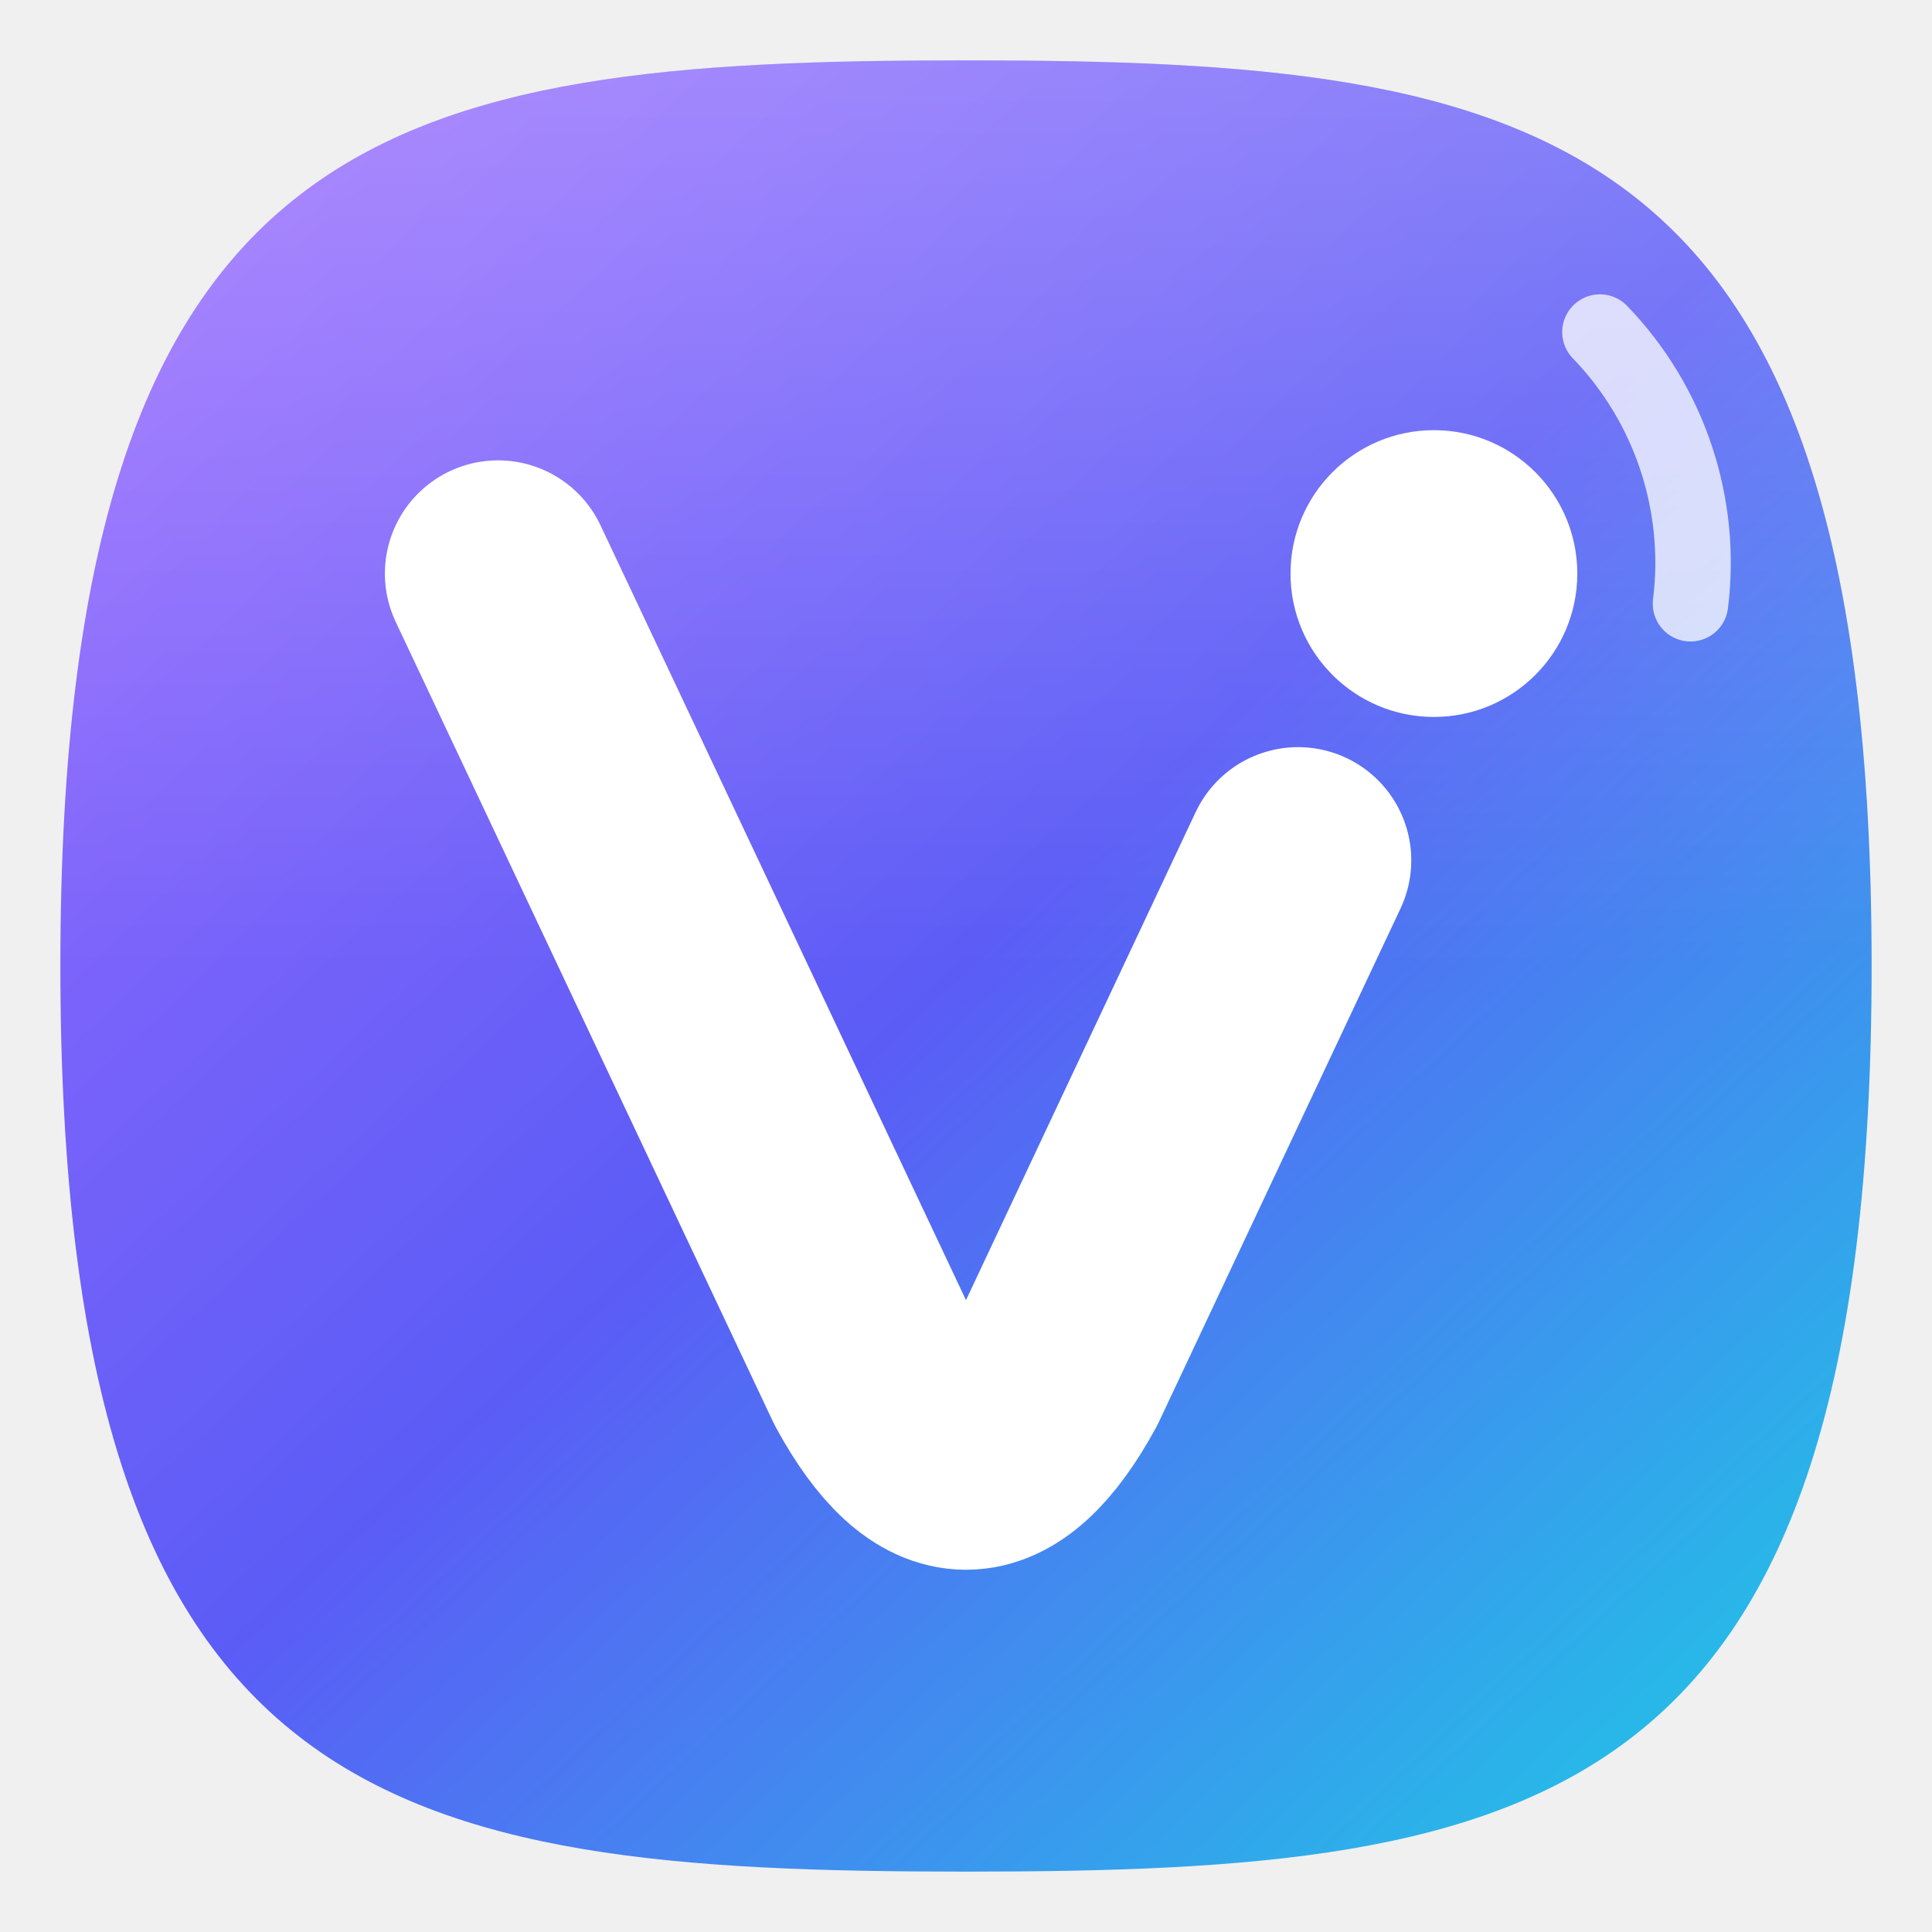
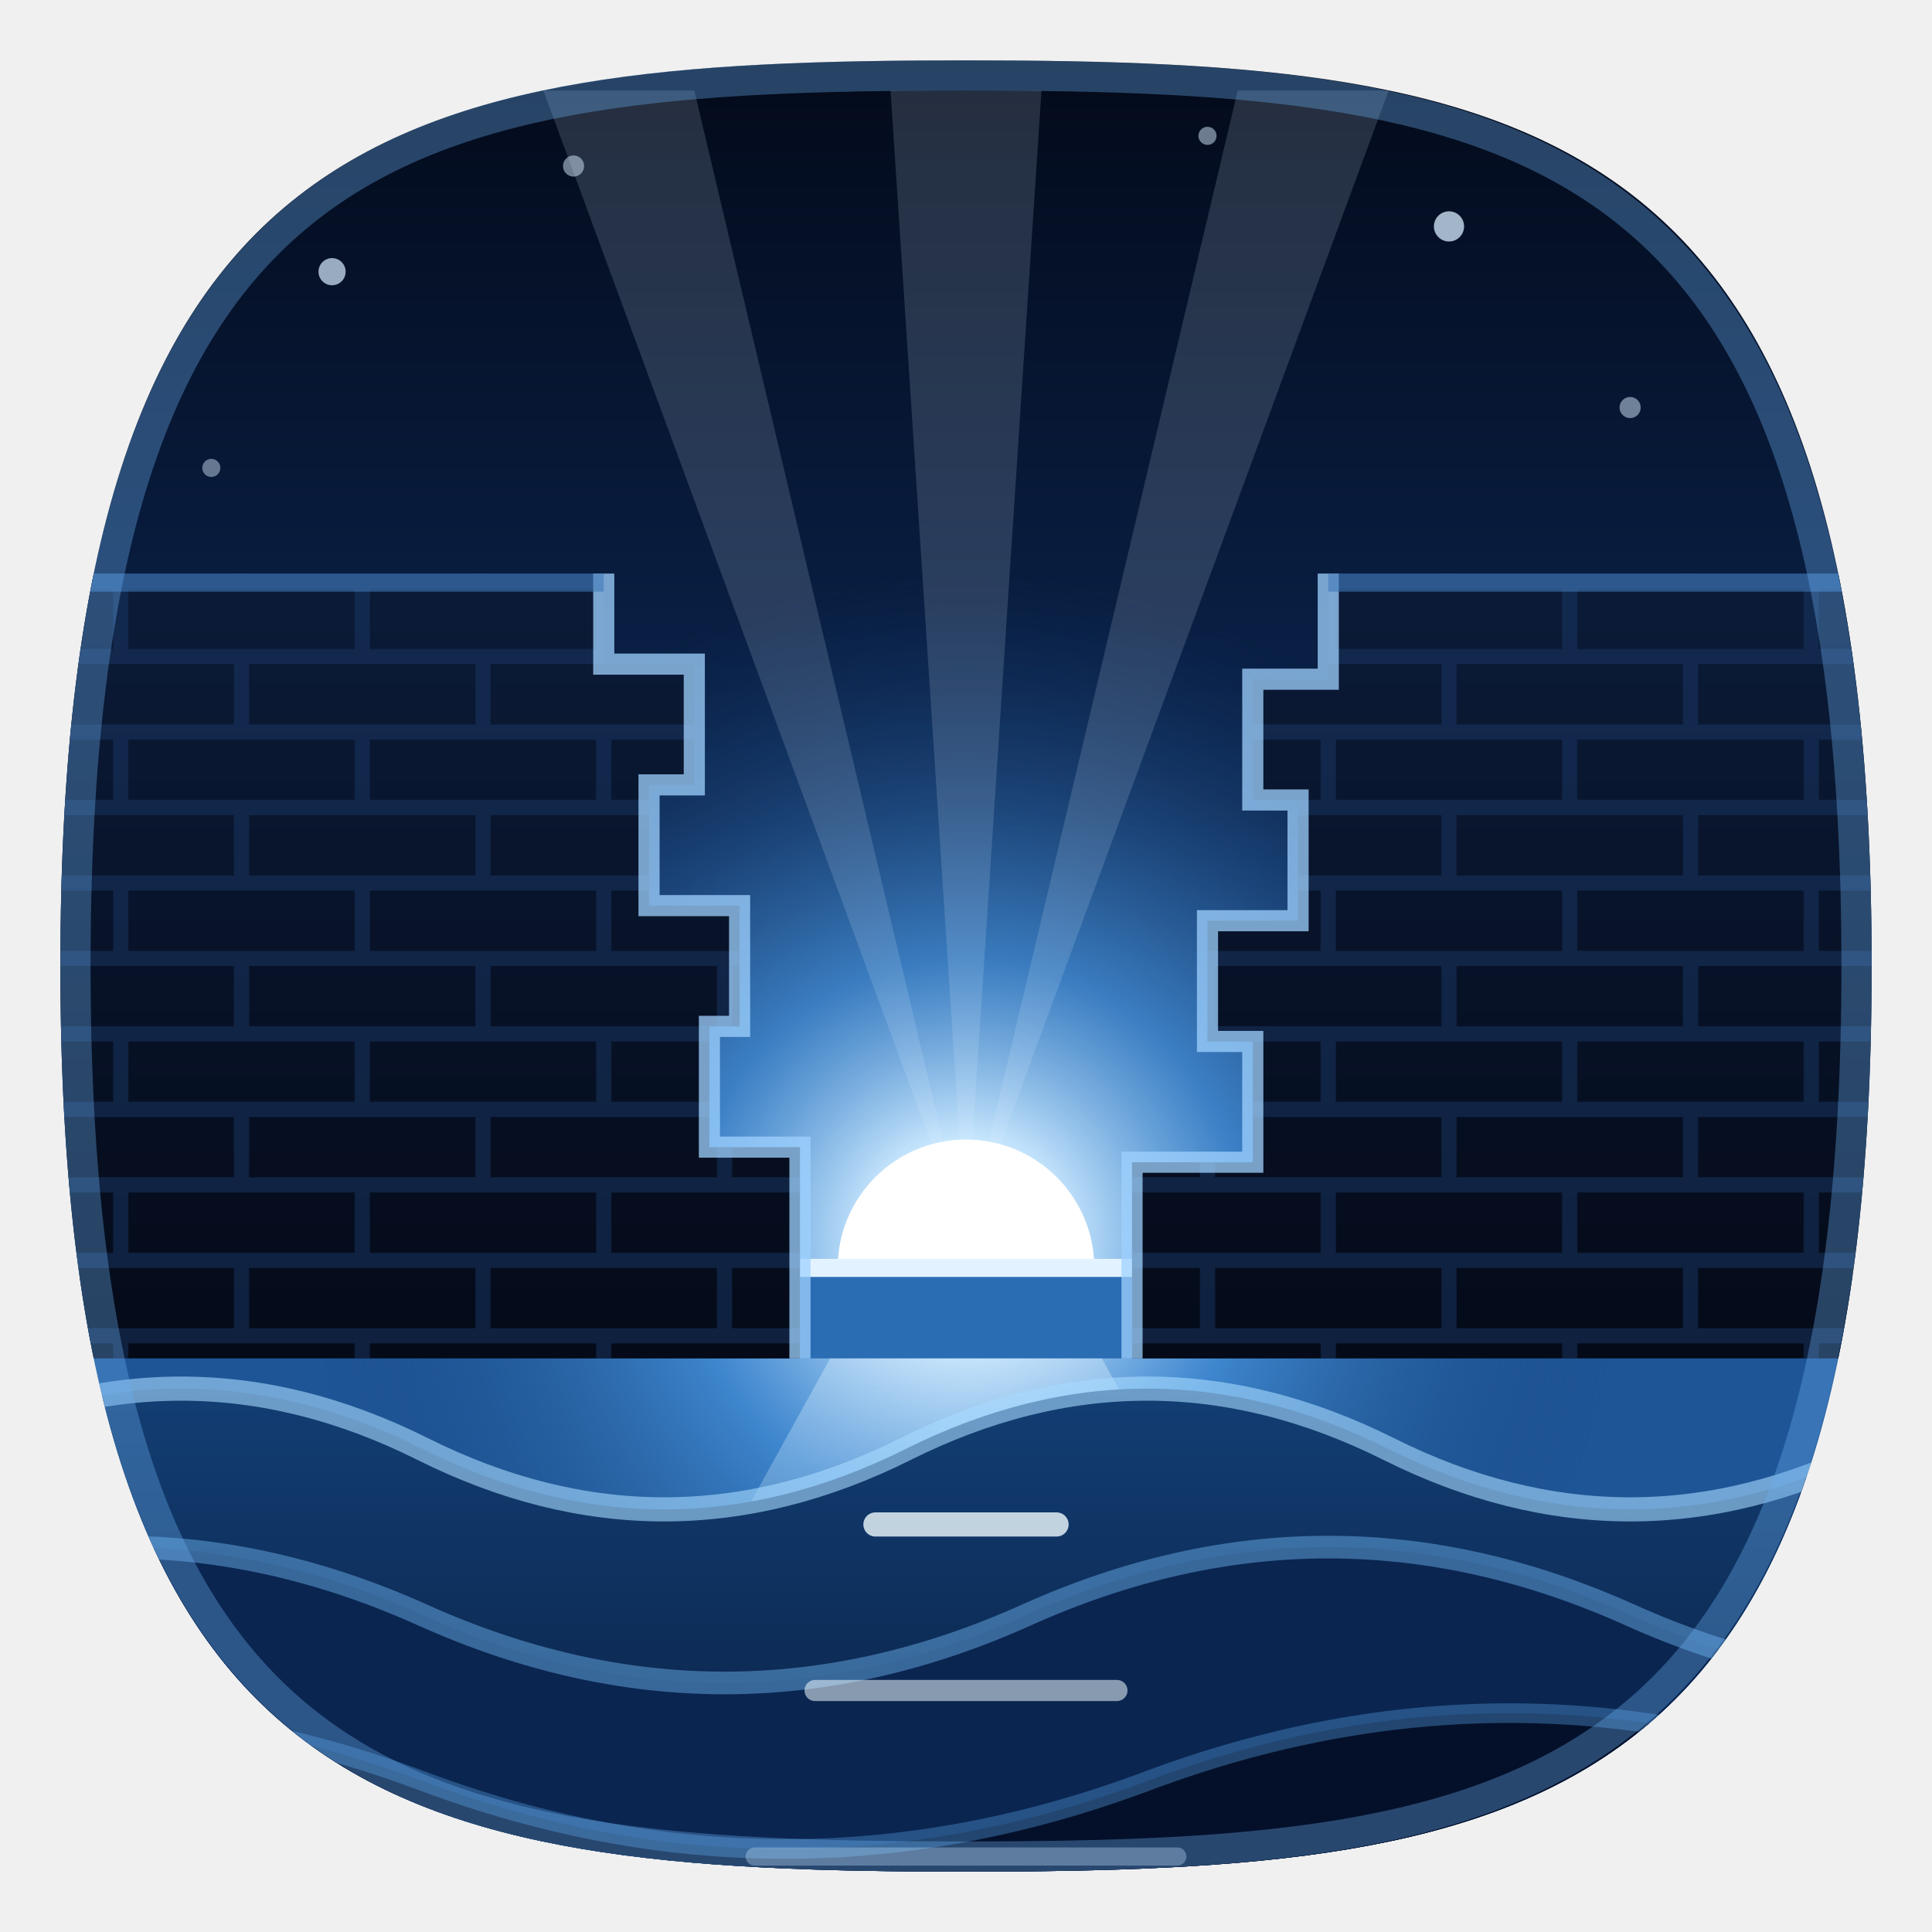
<svg xmlns="http://www.w3.org/2000/svg" viewBox="0 0 128 128">
  <defs>
-     <linearGradient id="a" x1="10" y1="6" x2="118" y2="122" gradientUnits="userSpaceOnUse">
-       <stop offset="0" stop-color="#9b6bff" />
-       <stop offset=".5" stop-color="#5b5cf6" />
-       <stop offset="1" stop-color="#1fc8e6" />
+     <clipPath id="c">
+       <path d="M64 4c38 0 60 4 60 60s-22 60-60 60S4 120 4 64 26 4 64 4z" />
+     </clipPath>
+     <linearGradient id="sky" x1="0" y1="4" x2="0" y2="88" gradientUnits="userSpaceOnUse">
+       <stop offset="0" stop-color="#030a1a" />
+       <stop offset=".6" stop-color="#0b2550" />
+       <stop offset="1" stop-color="#1e5596" />
    </linearGradient>
-     <linearGradient id="b" x1="64" y1="4" x2="64" y2="64" gradientUnits="userSpaceOnUse">
-       <stop offset="0" stop-color="#fff" stop-opacity=".22" />
-       <stop offset="1" stop-color="#fff" stop-opacity="0" />
+     <radialGradient id="glow" cx="64" cy="82" r="44" gradientUnits="userSpaceOnUse">
+       <stop offset="0" stop-color="#ffffff" />
+       <stop offset=".14" stop-color="#cdeaff" />
+       <stop offset=".42" stop-color="#4c9be6" stop-opacity=".7" />
+       <stop offset="1" stop-color="#123a6b" stop-opacity="0" />
+     </radialGradient>
+     <linearGradient id="wall" x1="0" y1="38" x2="0" y2="90" gradientUnits="userSpaceOnUse">
+       <stop offset="0" stop-color="#0b1b38" />
+       <stop offset="1" stop-color="#040a18" />
    </linearGradient>
+     <linearGradient id="beam" x1="0" y1="88" x2="0" y2="126" gradientUnits="userSpaceOnUse">
+       <stop offset="0" stop-color="#e6f5ff" stop-opacity=".8" />
+       <stop offset="1" stop-color="#7cc4ff" stop-opacity="0" />
+     </linearGradient>
+     <linearGradient id="sea" x1="0" y1="88" x2="0" y2="128" gradientUnits="userSpaceOnUse">
+       <stop offset="0" stop-color="#14427a" />
+       <stop offset="1" stop-color="#071a3a" />
+     </linearGradient>
+     <pattern id="stones" width="16" height="10" patternUnits="userSpaceOnUse" y="38">
+       <path d="M0 .5 H16 M0 5.5 H16 M8 .5 V5.5 M0 5.5 V10 M16 5.5 V10" fill="none" stroke="#1a3866" stroke-width="1" opacity=".5" />
+     </pattern>
  </defs>
-   <path d="M64 4c38 0 60 4 60 60s-22 60-60 60S4 120 4 64 26 4 64 4z" fill="url(#a)" />
-   <path d="M64 4c38 0 60 4 60 60H4C4 8 26 4 64 4z" fill="url(#b)" />
-   <path d="M33 38 L58 91 Q64 102 70 91 L86 57" fill="none" stroke="#fff" stroke-width="15" stroke-linecap="round" stroke-linejoin="round" />
-   <circle cx="95" cy="38" r="9.5" fill="#fff" />
-   <path d="M106 22a22 22 0 0 1 6 18" fill="none" stroke="#fff" stroke-opacity=".75" stroke-width="5" stroke-linecap="round" />
+   <g clip-path="url(#c)">
+     <rect width="128" height="128" fill="url(#sky)" />
+     <g fill="#d8ecff">
+       <circle cx="22" cy="18" r=".9" opacity=".7" />
+       <circle cx="38" cy="11" r=".7" opacity=".5" />
+       <circle cx="96" cy="15" r="1" opacity=".75" />
+       <circle cx="108" cy="27" r=".7" opacity=".5" />
+       <circle cx="14" cy="31" r=".6" opacity=".45" />
+       <circle cx="80" cy="9" r=".6" opacity=".5" />
+     </g>
+     <circle cx="64" cy="82" r="44" fill="url(#glow)" />
+     <g fill="#d9efff" opacity=".16">
+       <path d="M64 82 L36 6 L46 6 Z" />
+       <path d="M64 82 L59 6 L69 6 Z" />
+       <path d="M64 82 L82 6 L92 6 Z" />
+     </g>
+     <path d="M55.5 84a8.5 8.5 0 0 1 17 0z" fill="#ffffff" />
+     <rect x="0" y="84" width="128" height="6" fill="#2b6db3" />
+     <path d="M0 84 H128" stroke="#e2f3ff" stroke-width="1.2" />
+     <path id="wl" d="M-2 38 H40 V44 H46 V52 H43 V60 H49 V68 H47 V76 H53 V90 H-2 Z" fill="url(#wall)" />
+     <path d="M130 38 H88 V45 H83 V53 H86 V61 H80 V69 H83 V77 H75 V90 H130 Z" fill="url(#wall)" />
+     <path d="M-2 38 H40 V44 H46 V52 H43 V60 H49 V68 H47 V76 H53 V90 H-2 Z" fill="url(#stones)" />
+     <path d="M130 38 H88 V45 H83 V53 H86 V61 H80 V69 H83 V77 H75 V90 H130 Z" fill="url(#stones)" />
+     <path d="M40 38 V44 H46 V52 H43 V60 H49 V68 H47 V76 H53 V90" fill="none" stroke="#9fd2ff" stroke-width="1.4" opacity=".75" />
+     <path d="M88 38 V45 H83 V53 H86 V61 H80 V69 H83 V77 H75 V90" fill="none" stroke="#9fd2ff" stroke-width="1.4" opacity=".75" />
+     <path d="M-2 38.6 H40 M88 38.6 H130" stroke="#3f78b8" stroke-width="1.2" opacity=".6" />
+     <path d="M55 90 H73 L94 128 H34 Z" fill="url(#beam)" opacity=".5" />
+     <path d="M-4 96 Q12 88 28 96 T60 96 T92 96 T124 96 T156 96 V128 H-4 Z" fill="url(#sea)" />
+     <path d="M-4 96 Q12 88 28 96 T60 96 T92 96 T124 96 T156 96" fill="none" stroke="#a6dbff" stroke-width="1.6" opacity=".6" />
+     <path d="M-12 107 Q8 98 28 107 T68 107 T108 107 T148 107 V128 H-12 Z" fill="#0a2550" />
+     <path d="M-12 107 Q8 98 28 107 T68 107 T108 107 T148 107" fill="none" stroke="#72b8f3" stroke-width="1.5" opacity=".45" />
+     <path d="M-20 118 Q4 109 28 118 T76 118 T124 118 T172 118 V128 H-20 Z" fill="#04102a" />
+     <path d="M-20 118 Q4 109 28 118 T76 118 T124 118 T172 118" fill="none" stroke="#4f97d6" stroke-width="1.3" opacity=".4" />
+     <g stroke="#effaff" stroke-linecap="round">
+       <path d="M58 101 H70" stroke-width="1.6" opacity=".8" />
+       <path d="M54 112 H74" stroke-width="1.4" opacity=".55" />
+       <path d="M50 123 H78" stroke-width="1.2" opacity=".35" />
+     </g>
+   </g>
+   <path d="M64 5c37.4 0 59 3.9 59 59s-21.6 59-59 59S5 119.4 5 64 26.6 5 64 5z" fill="none" stroke="#6aaef0" stroke-opacity=".35" stroke-width="2" />
</svg>
